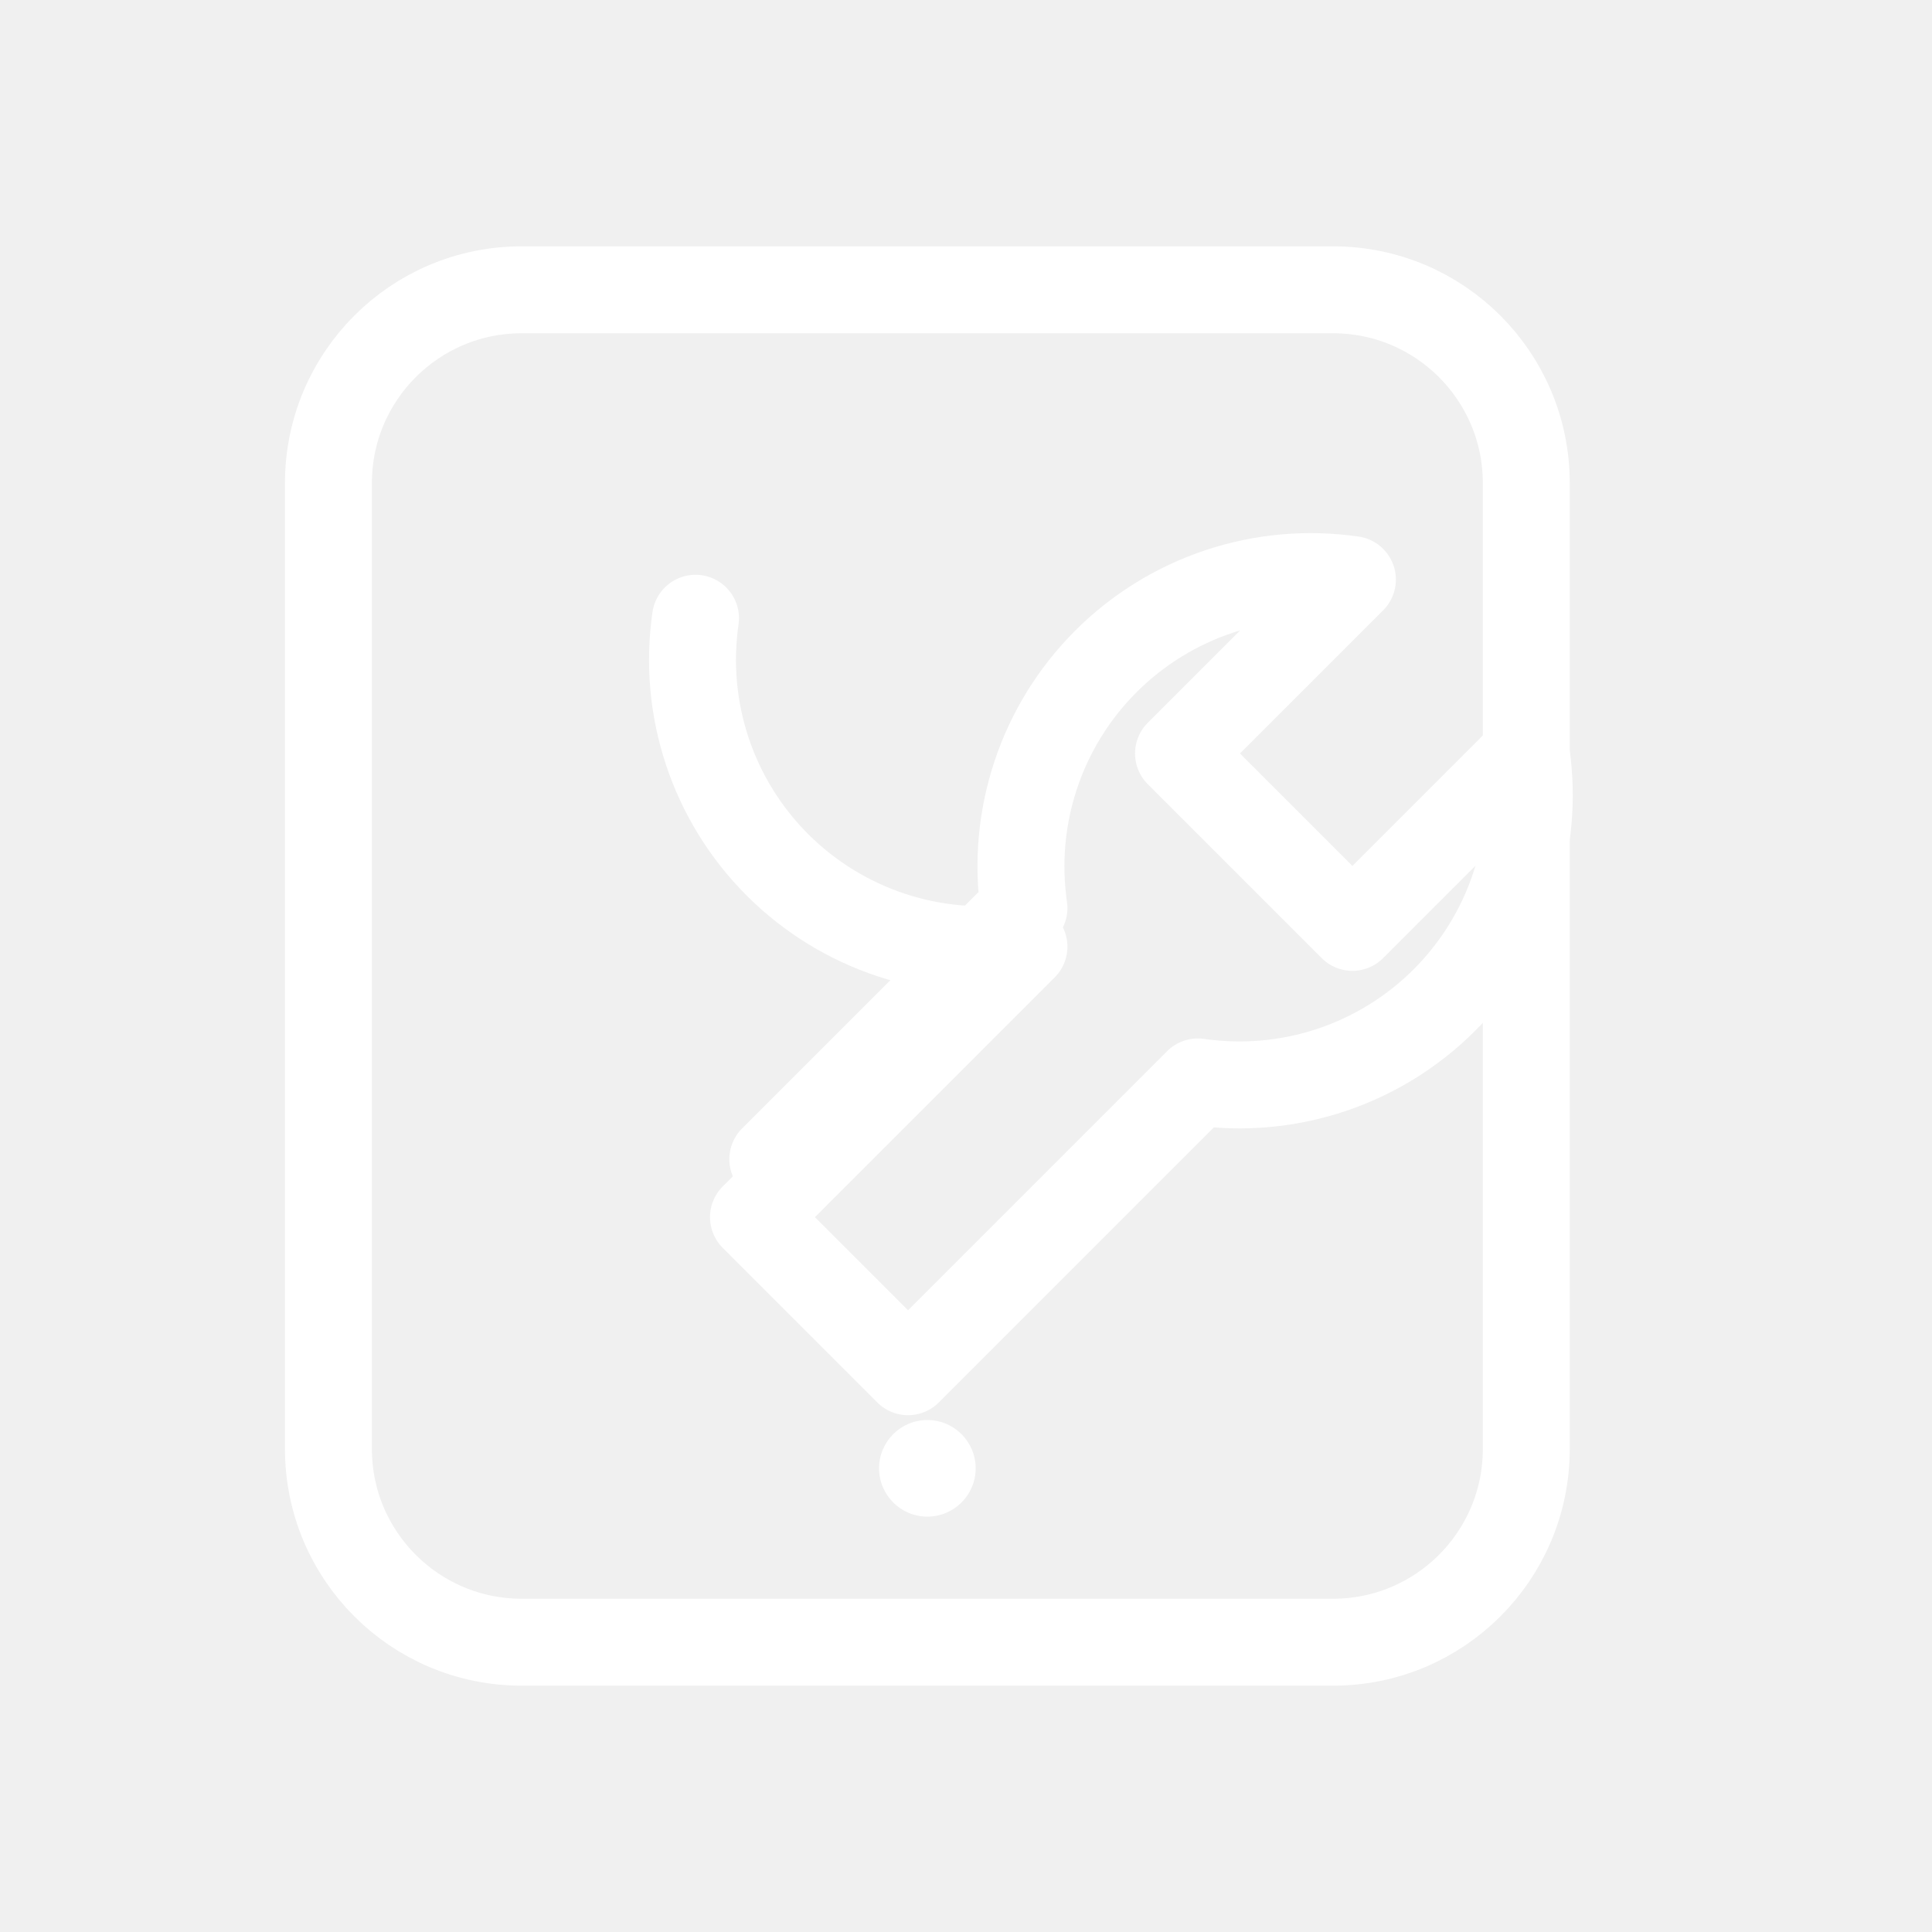
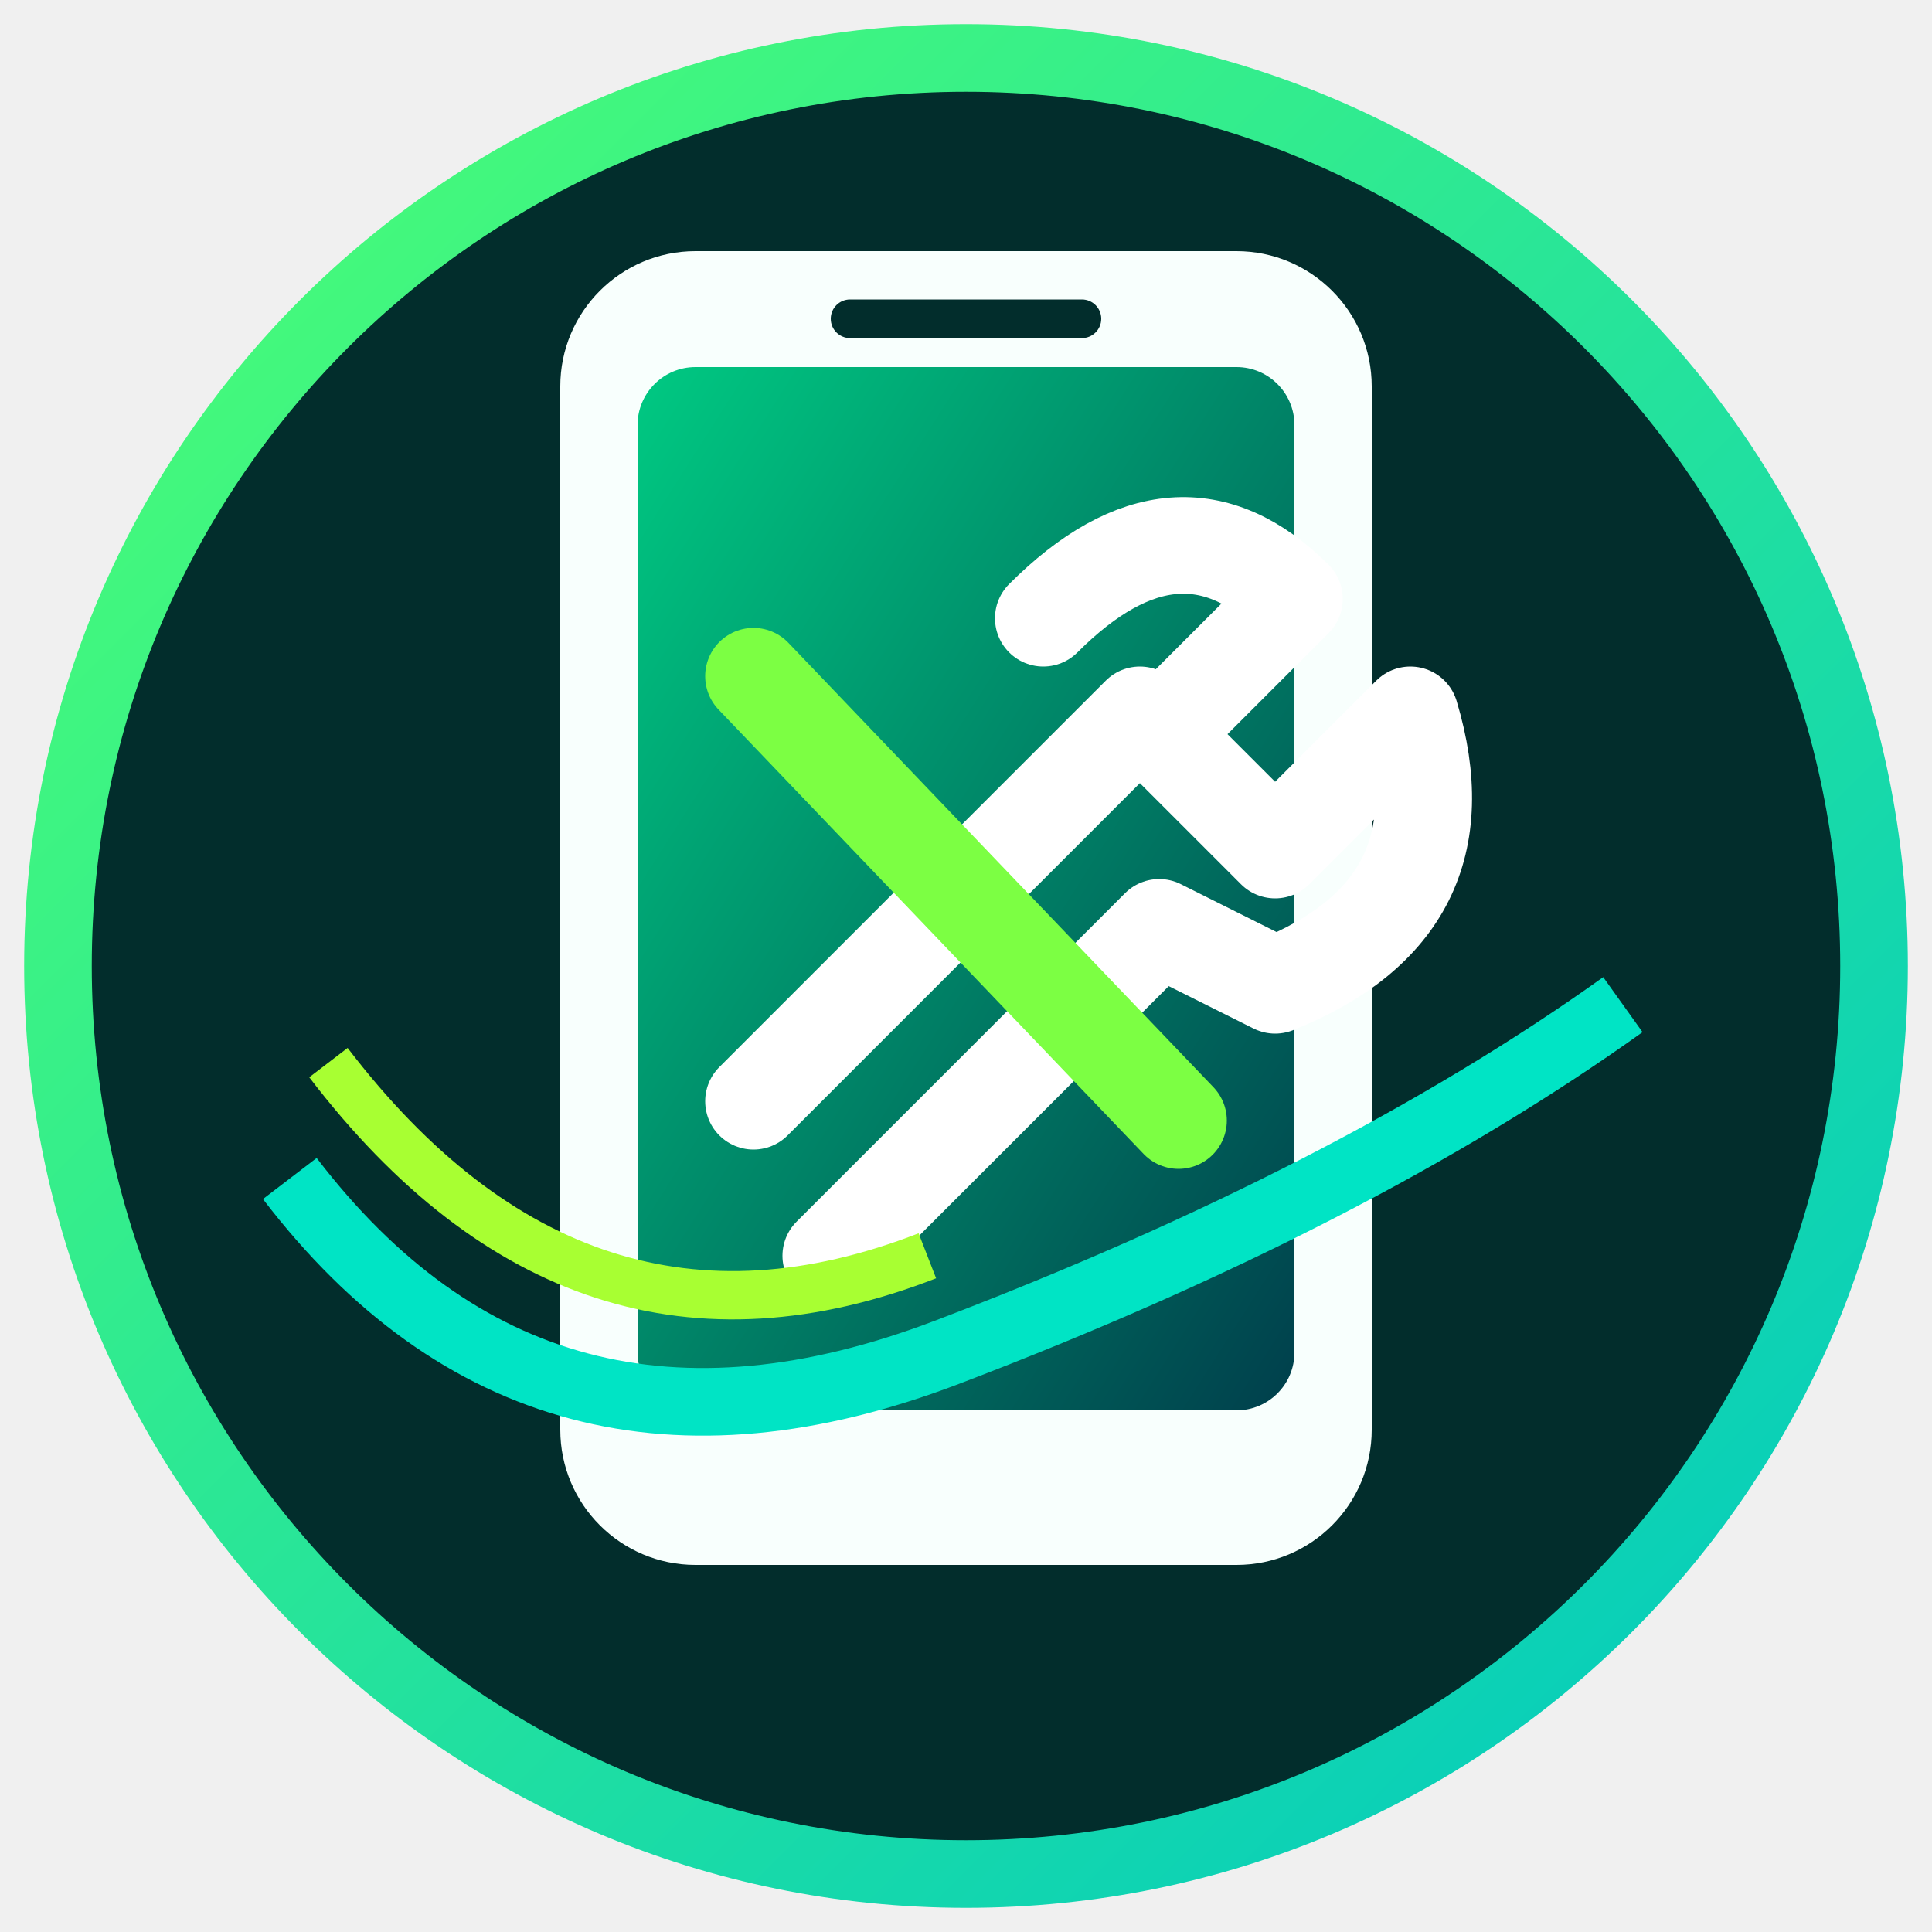
<svg xmlns="http://www.w3.org/2000/svg" viewBox="0 0 100 100">
-   <g fill="none" stroke="#ffffff" stroke-width="4.5" stroke-linecap="round" stroke-linejoin="round">
-     <rect x="17" y="15" width="62" height="70" rx="10" />
-     <path d="M36 32a15 15 0 0 0 17 17L39 63l8 8 15-15a15 15 0 0 0 17-17l-9 9-9-9 9-9a15 15 0 0 0-17 17L40 60" />
-     <circle cx="48" cy="76" r="2.5" fill="#ffffff" stroke="none" />
+   <defs>
+     <linearGradient id="ring" x1="0" y1="0" x2="1" y2="1">
+       <stop offset="0" stop-color="#4dff72" />
+       <stop offset="1" stop-color="#00c9c2" />
+     </linearGradient>
+     <linearGradient id="screen" x1="0" y1="0" x2="1" y2="1">
+       <stop offset="0" stop-color="#00c982" />
+       <stop offset="1" stop-color="#003f4c" />
+     </linearGradient>
+   </defs>
+   <circle cx="50" cy="50" r="47" fill="#022d2c" stroke="url(#ring)" stroke-width="3.5" />
+   <rect x="29" y="13" width="42" height="68" rx="7" fill="#f8fffd" />
+   <rect x="33" y="19" width="34" height="54" rx="3" fill="url(#screen)" />
+   <rect x="43" y="15.5" width="14" height="2" rx="1" fill="#022d2c" />
+   <g fill="none" stroke-linecap="round" stroke-linejoin="round" stroke-width="5">
+     <path d="M39 57 L59 37 M54 32 Q61 25 67 31 L60 38 L66 44 L73 37 Q76 47 66 51 L60 48 L43 65" stroke="#ffffff" />
+     <path d="M39 35 L61 58" stroke="#7cff43" />
  </g>
+   <path d="M15 61 Q28 78 49 70 T84 52" fill="none" stroke="#00e4c5" stroke-width="3.5" />
+   <path d="M17 55 Q30 72 48 65" fill="none" stroke="#a8ff32" stroke-width="2.5" />
</svg>
